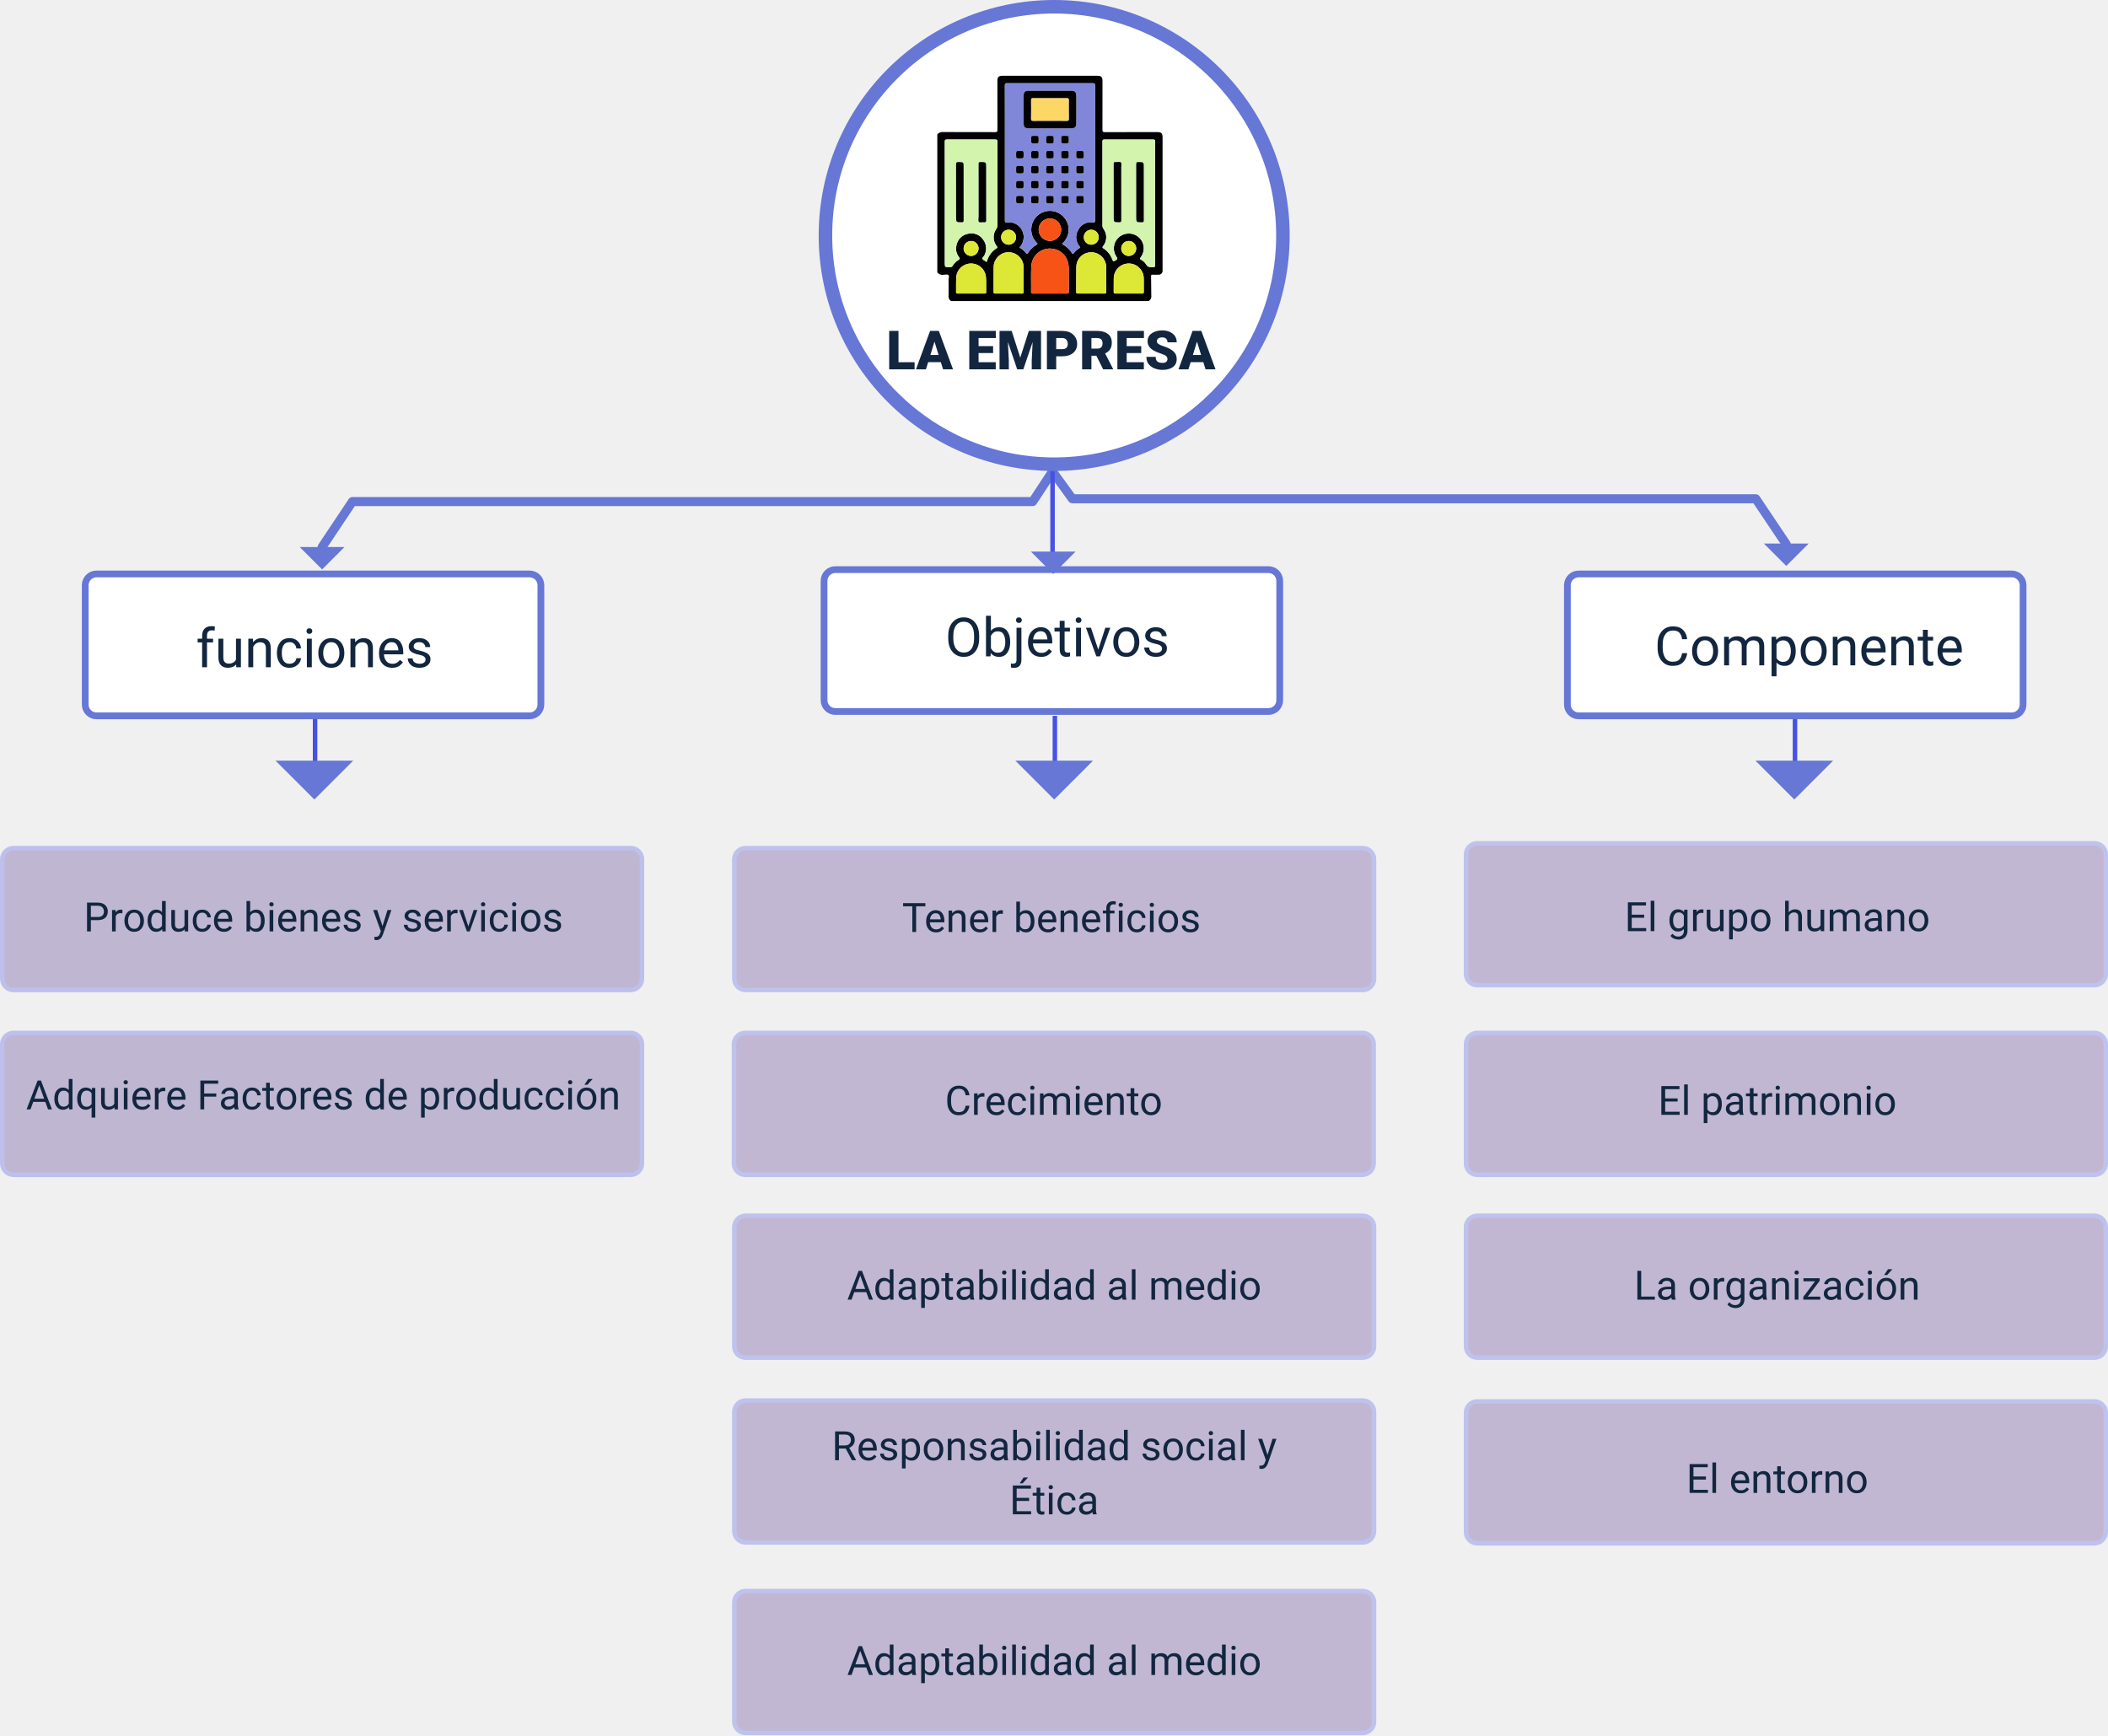
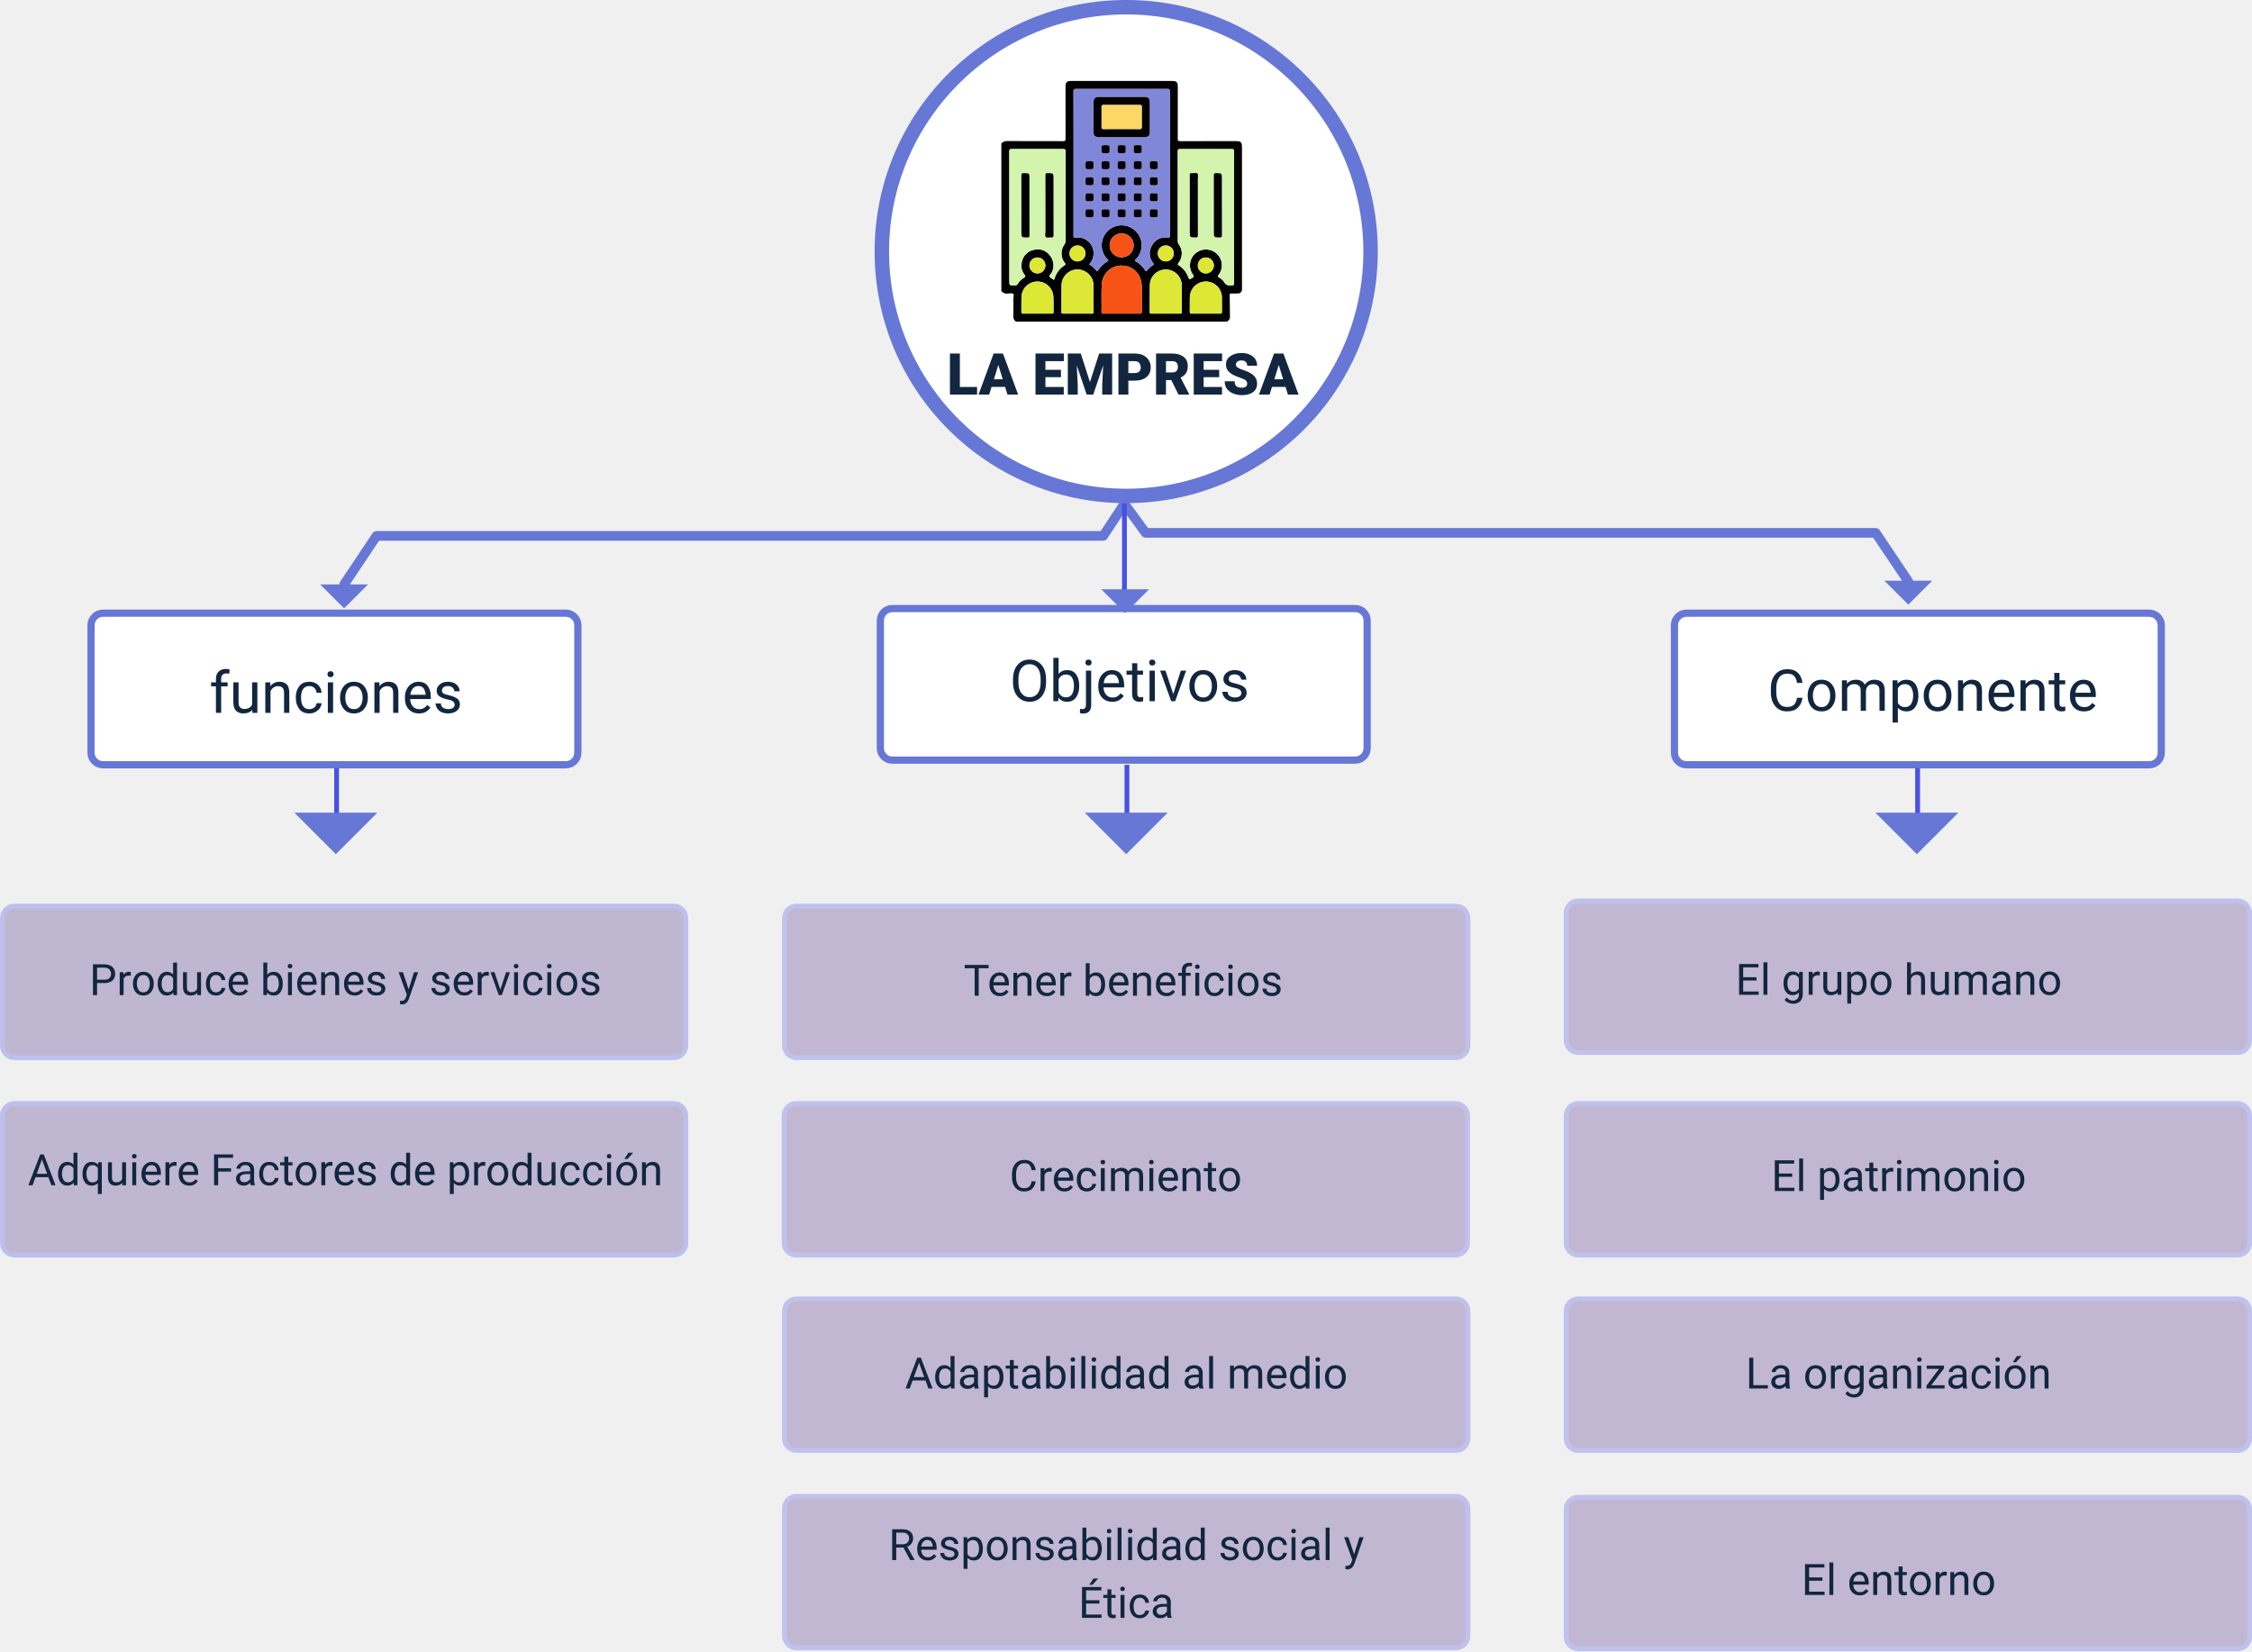
- <svg xmlns="http://www.w3.org/2000/svg" width="935.833" height="770.397" viewBox="0 0 935.833 770.397">
+ <svg xmlns="http://www.w3.org/2000/svg" width="935.833" height="686.206" viewBox="0 0 935.833 686.206">
  <g id="Grupo_116021" data-name="Grupo 116021" transform="translate(-332 -419.958)">
    <g id="Grupo_113896" data-name="Grupo 113896" transform="translate(454.333 737.793)">
      <line id="Línea_227" data-name="Línea 227" y2="28.511" transform="translate(17.541)" fill="#fff" stroke="#4752e3" stroke-miterlimit="10" stroke-width="2" />
      <path id="Trazado_162982" data-name="Trazado 162982" d="M34.47,17.235H0L17.235,0Z" transform="translate(34.47 37.13) rotate(180)" fill="#6677d6" />
    </g>
    <g id="Grupo_116018" data-name="Grupo 116018" transform="translate(782.765 737.793)">
      <line id="Línea_227-2" data-name="Línea 227" y2="28.511" transform="translate(17.541)" fill="#fff" stroke="#4752e3" stroke-miterlimit="10" stroke-width="2" />
      <path id="Trazado_162982-2" data-name="Trazado 162982" d="M34.47,17.235H0L17.235,0Z" transform="translate(34.47 37.13) rotate(180)" fill="#6677d6" />
    </g>
    <g id="Grupo_116019" data-name="Grupo 116019" transform="translate(1111.333 737.793)">
      <line id="Línea_227-3" data-name="Línea 227" y2="28.511" transform="translate(17.541)" fill="#fff" stroke="#4752e3" stroke-miterlimit="10" stroke-width="2" />
      <path id="Trazado_162982-3" data-name="Trazado 162982" d="M34.47,17.235H0L17.235,0Z" transform="translate(34.47 37.13) rotate(180)" fill="#6677d6" />
    </g>
    <g id="Grupo_116020" data-name="Grupo 116020" transform="translate(17.167)">
      <rect id="Rectángulo_40138" data-name="Rectángulo 40138" width="284" height="62.997" rx="5" transform="translate(315.833 796.502)" fill="#4e2e8e" stroke="#4752e3" stroke-miterlimit="10" stroke-width="2" opacity="0.3" />
      <rect id="Rectángulo_42351" data-name="Rectángulo 42351" width="284" height="62.997" rx="5" transform="translate(315.833 878.549)" fill="#4e2e8e" stroke="#4752e3" stroke-miterlimit="10" stroke-width="2" opacity="0.3" />
      <text id="Produce_bienes_y_servicios_" data-name="Produce bienes y servicios " transform="translate(343.333 814.5)" fill="#12263f" font-size="18" font-family="Roboto-Regular, Roboto">
        <tspan x="8.652" y="19">Produce bienes y servicios</tspan>
      </text>
      <text id="Adquiere_Factores_de_producción_" data-name="Adquiere Factores de producción " transform="translate(320.333 893.5)" fill="#12263f" font-size="18" font-family="Roboto-Regular, Roboto">
        <tspan x="6.056" y="19">Adquiere Factores de producción</tspan>
      </text>
    </g>
    <rect id="Rectángulo_40134" data-name="Rectángulo 40134" width="202.292" height="62.997" rx="5" transform="translate(369.833 674.785)" fill="#fff" stroke="#6677d6" stroke-miterlimit="10" stroke-width="3" />
    <rect id="Rectángulo_41661" data-name="Rectángulo 41661" width="202.292" height="62.997" rx="5" transform="translate(697.833 672.858)" fill="#fff" stroke="#6677d6" stroke-miterlimit="10" stroke-width="3" />
    <rect id="Rectángulo_41662" data-name="Rectángulo 41662" width="202.292" height="62.997" rx="5" transform="translate(1027.833 674.785)" fill="#fff" stroke="#6677d6" stroke-miterlimit="10" stroke-width="3" />
    <g id="Grupo_113893" data-name="Grupo 113893" transform="translate(1213.486 662.827) rotate(180)">
      <path id="Trazado_158067" data-name="Trazado 158067" d="M0,0,13.524,20.179H316.947l8.44,11.635" transform="translate(88.486 1.247)" fill="none" stroke="#6677d6" stroke-linecap="round" stroke-linejoin="round" stroke-width="4" />
      <path id="Trazado_158068" data-name="Trazado 158068" d="M323.938,0,310.477,20.179H8.467L0,33.061" transform="translate(414.548)" fill="none" stroke="#6677d6" stroke-linecap="round" stroke-linejoin="round" stroke-width="4" />
    </g>
    <path id="Trazado_161434" data-name="Trazado 161434" d="M19.876,9.938H0L9.938,0Z" transform="translate(484.938 672.765) rotate(180)" fill="#6677d6" />
    <g id="Grupo_113894" data-name="Grupo 113894" transform="translate(789.638 629)">
      <line id="Línea_227-4" data-name="Línea 227" y2="40.816" transform="translate(9.632)" fill="#fff" stroke="#4752e3" stroke-miterlimit="10" stroke-width="2" />
      <path id="Trazado_162982-4" data-name="Trazado 162982" d="M19.876,9.938H0L9.938,0Z" transform="translate(19.876 45.785) rotate(180)" fill="#6677d6" />
    </g>
    <path id="Trazado_162983" data-name="Trazado 162983" d="M19.876,9.938H0L9.938,0Z" transform="translate(1134.938 671.227) rotate(180)" fill="#6677d6" />
    <text id="funciones_" data-name="funciones " transform="translate(397.62 691.203)" fill="#12263f" font-size="24" font-family="Roboto-Regular, Roboto">
      <tspan x="21.395" y="25">funciones</tspan>
    </text>
    <rect id="Rectángulo_42352" data-name="Rectángulo 42352" width="284" height="62.997" rx="5" transform="translate(658 796.502)" fill="#4e2e8e" stroke="#4752e3" stroke-miterlimit="10" stroke-width="2" opacity="0.29" />
    <rect id="Rectángulo_42353" data-name="Rectángulo 42353" width="284" height="62.997" rx="5" transform="translate(657.833 878.549)" fill="#4e2e8e" stroke="#4752e3" stroke-miterlimit="10" stroke-width="2" opacity="0.29" />
    <rect id="Rectángulo_42354" data-name="Rectángulo 42354" width="284" height="62.997" rx="5" transform="translate(658 959.734)" fill="#4e2e8e" stroke="#4752e3" stroke-miterlimit="10" stroke-width="2" opacity="0.29" />
    <rect id="Rectángulo_42355" data-name="Rectángulo 42355" width="284" height="62.997" rx="5" transform="translate(658 1041.781)" fill="#4e2e8e" stroke="#4752e3" stroke-miterlimit="10" stroke-width="2" opacity="0.29" />
-     <rect id="Rectángulo_42356" data-name="Rectángulo 42356" width="284" height="62.997" rx="5" transform="translate(658 1126.357)" fill="#4e2e8e" stroke="#4752e3" stroke-miterlimit="10" stroke-width="2" opacity="0.29" />
    <text id="Objetivos_" data-name="Objetivos " transform="translate(727.365 686.357)" fill="#12263f" font-size="24" font-family="Roboto-Regular, Roboto">
      <tspan x="24.207" y="25">Objetivos</tspan>
    </text>
    <text id="Componentes" transform="translate(1061.11 690.357)" fill="#12263f" font-size="24" font-family="Roboto-Regular, Roboto">
      <tspan x="5.375" y="25">Componente</tspan>
    </text>
    <g id="Grupo_109449" data-name="Grupo 109449" transform="translate(-1.495 -2454)">
      <g id="Trazado_173344" data-name="Trazado 173344" transform="translate(696.947 2873.958)" fill="#fff">
        <path d="M 104.547 206.095 C 97.656 206.095 90.769 205.401 84.079 204.032 C 77.56 202.698 71.148 200.707 65.021 198.116 C 59.005 195.571 53.202 192.421 47.773 188.754 C 42.396 185.121 37.339 180.948 32.743 176.352 C 28.147 171.756 23.974 166.699 20.341 161.321 C 16.673 155.893 13.524 150.09 10.979 144.073 C 8.387 137.946 6.397 131.534 5.063 125.016 C 3.694 118.326 3 111.439 3 104.547 C 3 97.656 3.694 90.769 5.063 84.079 C 6.397 77.56 8.387 71.148 10.979 65.021 C 13.524 59.005 16.673 53.202 20.341 47.773 C 23.974 42.396 28.147 37.339 32.743 32.743 C 37.339 28.147 42.396 23.974 47.773 20.341 C 53.202 16.673 59.005 13.524 65.021 10.979 C 71.148 8.387 77.56 6.397 84.079 5.063 C 90.769 3.694 97.656 3 104.547 3 C 111.439 3 118.326 3.694 125.016 5.063 C 131.534 6.397 137.946 8.387 144.073 10.979 C 150.09 13.524 155.893 16.673 161.321 20.341 C 166.699 23.974 171.756 28.147 176.352 32.743 C 180.948 37.339 185.121 42.396 188.754 47.773 C 192.421 53.202 195.571 59.005 198.116 65.021 C 200.707 71.148 202.698 77.56 204.032 84.079 C 205.401 90.769 206.095 97.656 206.095 104.547 C 206.095 111.439 205.401 118.326 204.032 125.016 C 202.698 131.534 200.707 137.946 198.116 144.073 C 195.571 150.09 192.421 155.893 188.754 161.321 C 185.121 166.699 180.948 171.756 176.352 176.352 C 171.756 180.948 166.699 185.121 161.321 188.754 C 155.893 192.421 150.09 195.571 144.073 198.116 C 137.946 200.707 131.534 202.698 125.016 204.032 C 118.326 205.401 111.439 206.095 104.547 206.095 Z" stroke="none" />
        <path d="M 104.547 6 C 50.208 6 6 50.208 6 104.547 C 6 158.887 50.208 203.095 104.547 203.095 C 158.887 203.095 203.095 158.887 203.095 104.547 C 203.095 50.208 158.887 6 104.547 6 M 104.547 0 C 162.287 0 209.095 46.807 209.095 104.547 C 209.095 162.287 162.287 209.095 104.547 209.095 C 46.807 209.095 0 162.287 0 104.547 C 0 46.807 46.807 0 104.547 0 Z" stroke="none" fill="#6677d6" />
      </g>
      <text id="LA_EMPRESA" data-name="LA EMPRESA" transform="translate(800 3037.941)" fill="#12263f" font-size="24" font-family="Roboto-Black, Roboto" font-weight="800">
        <tspan x="-73.049" y="0">LA EMPRESA</tspan>
      </text>
      <g id="Grupo_109499" data-name="Grupo 109499" transform="translate(-133.493 2672.186)">
        <path id="Trazado_159458" data-name="Trazado 159458" d="M883.1,322.72V261.392a3.123,3.123,0,0,1,2.681-.995c7.681.033,15.362.007,23.043.036.754,0,.969-.173.966-.95-.032-7.193-.02-14.386-.019-21.578,0-2.011.472-2.488,2.453-2.488h41.693c2.056,0,2.512.458,2.512,2.528,0,7.16.015,14.321-.02,21.481,0,.81.187,1.015,1.006,1.012,7.713-.034,15.427-.021,23.141-.02,2.078,0,2.544.458,2.545,2.5v58.292c0,.228.008.456,0,.683a1.687,1.687,0,0,1-1.815,1.837c-.845.028-1.694.043-2.538,0-.592-.033-.761.12-.747.749.066,2.895.042,5.792.1,8.687a2.154,2.154,0,0,1-1.253,2.256h-87.7a2.564,2.564,0,0,1-1.058-2.429c.044-2.37.029-4.742,0-7.113-.007-.7.434-1.631-.085-2.018-.463-.347-1.371-.147-2.079-.108A2.9,2.9,0,0,1,883.1,322.72Zm63.465-11.047c-.121-.18-.223-.344-.337-.5a6.351,6.351,0,0,1-.544-7.393,6.223,6.223,0,0,1,6.462-3.278c.94.1.954-.183.953-.92q-.025-29.923.006-59.846c0-.808-.187-1.018-1.008-1.016q-18.989.043-37.978,0c-.793,0-1.032.164-1.027,1,.039,5.923.021,11.845.021,17.768q0,20.99-.01,41.98c0,.757-.08,1.167,1.03,1.036a6.49,6.49,0,0,1,7.309,6.345,6.711,6.711,0,0,1-1.843,4.8,10.179,10.179,0,0,1,2.985,2.586c.367.509.538.2.751-.13a10.82,10.82,0,0,1,3.829-3.679c.6-.337.4-.546.044-.9a8.172,8.172,0,0,1-2.406-6.074,8.287,8.287,0,0,1,14.958-4.7,8.208,8.208,0,0,1-.772,10.777c-.253.272-.665.494-.032.849a10.81,10.81,0,0,1,3.958,3.817c.235.382.428.421.7.039A10.169,10.169,0,0,1,946.565,311.674Zm33.208-19.514c0-9.178-.01-18.355.019-27.533,0-.738-.186-.9-.91-.9q-10.789.044-21.577,0c-.77,0-.892.24-.891.934q.03,18.648.007,37.3a2.177,2.177,0,0,0,.427,1.347,6.361,6.361,0,0,1-.157,7.788c-.417.537-.261.681.21.988a9.668,9.668,0,0,1,3.814,4.685c.5,1.281.465,1.215,1.676.5.814-.479.712-.784.235-1.491a6.6,6.6,0,0,1,6.069-10.3,6.579,6.579,0,0,1,4.636,10.645c-.349.474-.29.667.177.937a5.666,5.666,0,0,1,2.229,2.005c.724,1.314,1.775,1.415,3.07,1.379.833-.023.99-.249.987-1.035C979.763,310.319,979.773,301.239,979.773,292.159Zm-93.346-.119V318.3c0,2.1,0,2.075,2.12,2.109a1.4,1.4,0,0,0,1.421-.727,7.3,7.3,0,0,1,2.469-2.457c.65-.395.829-.636.275-1.338a6,6,0,0,1-1.118-5.168,6.344,6.344,0,0,1,5.023-5.132,6.267,6.267,0,0,1,6.807,2.519,6.456,6.456,0,0,1,.507,7.169c-.252.507-1.012.9-.788,1.429.2.462.909.686,1.346,1.069.457.4.571.271.735-.261a9.635,9.635,0,0,1,4.062-5.425c.55-.355.579-.546.178-1.061a6.368,6.368,0,0,1-.176-7.632,2.474,2.474,0,0,0,.5-1.521q-.021-18.6.008-37.2c0-.78-.218-.956-.971-.953q-10.74.043-21.48,0c-.814,0-.929.265-.927.981Q886.445,278.371,886.427,292.04Zm46.592,40.049c2.538,0,5.077-.02,7.615.014.634.009.837-.159.832-.81-.03-3.514.036-7.03-.026-10.543-.088-4.941-3.414-8.432-8.113-8.622a8.2,8.2,0,0,0-8.447,7.4c-.308,3.962-.05,7.935-.142,11.9-.014.614.268.676.764.672C928.008,332.08,930.514,332.089,933.019,332.089Zm18.34,0c1.983,0,3.966-.026,5.948.015.635.013.813-.16.807-.8-.032-3.542-.014-7.086-.016-10.629a6.869,6.869,0,0,0-.669-3.114,6.633,6.633,0,0,0-7.46-3.63,6.529,6.529,0,0,0-5.151,6.283c-.084,3.736-.017,7.475-.049,11.213-.005.595.232.679.74.673C947.459,332.074,949.409,332.088,951.359,332.088Zm-36.622,0c1.95,0,3.9-.033,5.85.017.7.018.852-.206.845-.871-.033-3.478-.008-6.956-.023-10.434a8.123,8.123,0,0,0-.173-1.836,6.637,6.637,0,0,0-13.118,1.41c-.07,3.672-.007,7.346-.031,11.018,0,.547.145.716.7.707C910.772,332.069,912.755,332.088,914.738,332.088Zm53.3,0c1.985,0,3.97-.023,5.954.014.592.011.782-.138.769-.751-.04-1.919-.014-3.839-.016-5.758a6.658,6.658,0,1,0-13.313-.089c-.042,1.951.019,3.9-.026,5.856-.015.631.2.751.775.741C964.138,332.068,966.09,332.088,968.042,332.088Zm-69.987,0c2.017,0,4.034,0,6.052,0,.381,0,.685.027.676-.532-.036-2.179.086-4.367-.066-6.537a6.626,6.626,0,0,0-13.241.274c-.08,2.047-.007,4.1-.037,6.148-.008.516.155.661.663.654C894.086,332.073,896.071,332.088,898.056,332.088Zm35.081-23.373a4.981,4.981,0,0,0,4.956-4.955,4.993,4.993,0,1,0-9.986-.026A4.982,4.982,0,0,0,933.137,308.715Zm-18.37-4.946a3.32,3.32,0,1,0,3.308,3.339A3.29,3.29,0,0,0,914.767,303.769Zm33.359,3.3a3.314,3.314,0,0,0,3.317,3.342,3.32,3.32,0,0,0,.032-6.64A3.289,3.289,0,0,0,948.125,307.068Zm-49.912,1.7a3.319,3.319,0,0,0-.223,6.635,3.319,3.319,0,1,0,.223-6.635Zm73.2,3.325a3.3,3.3,0,0,0-3.348-3.328,3.323,3.323,0,1,0,3.348,3.328Z" transform="translate(0)" fill="#020202" />
        <path id="Trazado_159459" data-name="Trazado 159459" d="M1031.482,321.038a10.165,10.165,0,0,0-2.948,2.563c-.276.382-.469.342-.7-.039a10.811,10.811,0,0,0-3.959-3.817c-.633-.356-.221-.577.032-.849a8.208,8.208,0,0,0,.772-10.777,8.287,8.287,0,0,0-14.958,4.7,8.172,8.172,0,0,0,2.406,6.074c.352.357.552.566-.044.9a10.822,10.822,0,0,0-3.829,3.679c-.212.334-.384.639-.751.13a10.176,10.176,0,0,0-2.985-2.586,6.711,6.711,0,0,0,1.843-4.8,6.49,6.49,0,0,0-7.309-6.345c-1.11.131-1.031-.279-1.03-1.036q.021-20.99.01-41.98c0-5.923.018-11.845-.021-17.768-.005-.833.234-1,1.027-1q18.989.04,37.977,0c.82,0,1.009.208,1.008,1.016q-.036,29.923-.006,59.846c0,.737-.012,1.019-.953.92a6.223,6.223,0,0,0-6.462,3.278,6.351,6.351,0,0,0,.544,7.393C1031.26,320.694,1031.361,320.858,1031.482,321.038Zm-13.505-52.923q4.636,0,9.272,0c1.919,0,2.448-.524,2.449-2.413q0-5.905,0-11.81c0-1.916-.531-2.455-2.417-2.456q-9.272,0-18.545,0c-1.837,0-2.4.555-2.4,2.375q-.005,5.954,0,11.908c0,1.846.536,2.391,2.368,2.4C1011.795,268.12,1014.886,268.115,1017.977,268.115Zm-1.635,11.714c0,1.633,0,1.633,1.62,1.633,1.731,0,1.731,0,1.731-1.716,0-1.622,0-1.622-1.62-1.622C1016.341,278.124,1016.341,278.124,1016.341,279.829Zm0-6.729c0,1.694,0,1.694,1.681,1.694h.1c1.573,0,1.573,0,1.573-1.607,0-1.741,0-1.741-1.73-1.741C1016.341,271.446,1016.341,271.446,1016.341,273.1Zm8.338-1.654c-1.656,0-1.656,0-1.656,1.609v.1c0,1.642,0,1.642,1.63,1.642,1.714,0,1.714,0,1.714-1.662C1026.366,271.446,1026.366,271.446,1024.679,271.446Zm-13.34,3.348c1.672,0,1.672,0,1.672-1.6,0-1.749,0-1.749-1.711-1.749-1.633,0-1.633,0-1.633,1.643C1009.668,274.794,1009.668,274.794,1011.339,274.794Zm5,11.674c0,1.658,0,1.658,1.683,1.658s1.669,0,1.669-1.672,0-1.657-1.683-1.657S1016.341,284.8,1016.341,286.468Zm1.744,4.985c-1.744,0-1.744,0-1.744,1.6,0,1.73,0,1.73,1.705,1.73,1.647,0,1.647,0,1.647-1.691C1019.693,291.454,1019.693,291.454,1018.085,291.454Zm-1.744,8.23c0,1.751,0,1.751,1.783,1.751,1.569,0,1.569,0,1.569-1.577,0-1.751,0-1.751-1.783-1.751C1016.341,298.107,1016.341,298.107,1016.341,299.684Zm-5.018-11.557c1.688,0,1.688,0,1.688-1.548,0-1.782,0-1.782-1.743-1.782-1.6,0-1.6,0-1.6,1.643C1009.668,288.127,1009.668,288.127,1011.323,288.127Zm15.043-1.667c0-1.663,0-1.663-1.678-1.663s-1.666,0-1.666,1.665,0,1.665,1.668,1.665S1026.366,288.127,1026.366,286.46Zm0-6.648c0-1.683,0-1.683-1.684-1.683h-.1c-1.562,0-1.562,0-1.562,1.6,0,1.734,0,1.734,1.723,1.734C1026.366,281.462,1026.366,281.462,1026.366,279.812Zm-15,1.651c1.643,0,1.643,0,1.643-1.618v-.1c0-1.619,0-1.619-1.641-1.619-1.7,0-1.7,0-1.7,1.665S1009.668,281.462,1011.368,281.462Zm-5.031,5.018c0-1.683,0-1.683-1.644-1.683h-.1c-1.6,0-1.6,0-1.6,1.642,0,1.688,0,1.688,1.65,1.688C1006.336,288.127,1006.336,288.127,1006.336,286.48Zm26.7-6.575c0-1.777,0-1.777-1.779-1.776h-.1c-1.46,0-1.46,0-1.46,1.5,0,1.834,0,1.834,1.822,1.834C1033.034,281.462,1033.034,281.462,1033.034,279.9Zm-28.3,11.549c-1.735,0-1.735,0-1.735,1.7,0,1.629,0,1.629,1.608,1.629,1.729,0,1.729,0,1.729-1.7C1006.336,291.454,1006.336,291.454,1004.735,291.454Zm8.27,1.717c0-1.717,0-1.717-1.708-1.717-1.629,0-1.629,0-1.629,1.612,0,1.715,0,1.715,1.718,1.715C1013,294.781,1013,294.781,1013,293.17Zm13.361-.053c0-1.664,0-1.664-1.674-1.664s-1.663,0-1.663,1.665,0,1.662,1.664,1.662S1026.366,294.781,1026.366,293.117Zm6.668.03c0-1.694,0-1.694-1.74-1.694-1.6,0-1.6,0-1.6,1.635,0,1.692,0,1.692,1.733,1.692C1033.034,294.781,1033.034,294.781,1033.034,293.147Zm-26.7,6.618c0-1.659,0-1.659-1.672-1.659s-1.665,0-1.665,1.671,0,1.657,1.678,1.657C1006.336,301.435,1006.336,301.435,1006.336,299.766Zm4.968,1.669c1.7,0,1.7,0,1.7-1.722,0-1.606,0-1.606-1.627-1.606-1.71,0-1.71,0-1.71,1.725C1009.668,301.435,1009.668,301.435,1011.3,301.435Zm13.342,0c1.72,0,1.72,0,1.72-1.714,0-1.614,0-1.614-1.626-1.614-1.711,0-1.711,0-1.711,1.716C1023.029,301.435,1023.029,301.435,1024.646,301.435Zm8.388-1.606c0-1.722,0-1.722-1.711-1.722-1.626,0-1.626,0-1.626,1.608,0,1.721,0,1.721,1.705,1.721C1033.034,301.435,1033.034,301.435,1033.034,299.829Zm-28.331-21.7c-1.7,0-1.7,0-1.7,1.656v.1c0,1.58,0,1.58,1.589,1.58,1.747,0,1.747,0,1.747-1.714C1006.336,278.128,1006.336,278.128,1004.7,278.128Zm28.331,8.408c0-1.739,0-1.739-1.693-1.739h-.1c-1.547,0-1.547,0-1.547,1.586,0,1.744,0,1.744,1.784,1.744C1033.034,288.127,1033.034,288.127,1033.034,286.536Z" transform="translate(-84.917 -9.365)" fill="#8187d8" />
        <path id="Trazado_159460" data-name="Trazado 159460" d="M1187.341,372.3c0,9.08-.01,18.16.019,27.24,0,.786-.155,1.012-.987,1.035-1.3.036-2.347-.065-3.07-1.379a5.666,5.666,0,0,0-2.228-2.005c-.467-.27-.526-.463-.177-.936a6.579,6.579,0,0,0-4.636-10.645,6.6,6.6,0,0,0-6.069,10.3c.476.707.578,1.012-.235,1.491-1.21.712-1.176.779-1.676-.5a9.668,9.668,0,0,0-3.814-4.685c-.471-.307-.627-.451-.21-.988a6.361,6.361,0,0,0,.157-7.788,2.177,2.177,0,0,1-.427-1.347q.015-18.648-.007-37.3c0-.694.122-.938.891-.934q10.788.051,21.577,0c.724,0,.912.163.91.9C1187.331,353.947,1187.341,363.125,1187.341,372.3Zm-5.021-5.083V356.293c0-2.43,0-2.389-2.407-2.437-.821-.016-.943.272-.941,1,.023,7.739.015,15.479.015,23.218,0,2.539,0,2.509,2.51,2.525.719,0,.841-.243.837-.889C1182.307,375.544,1182.32,371.382,1182.32,367.219Zm-13.326-.1v11.129c0,2.337,0,2.3,2.382,2.348.757.014.968-.176.965-.953-.031-7.777-.017-15.554-.022-23.331,0-.775.25-1.81-.145-2.257-.468-.531-1.532-.085-2.33-.183-.684-.084-.872.161-.866.85C1169.011,358.853,1168.994,362.986,1168.994,367.118Z" transform="translate(-207.568 -80.143)" fill="#d2f4ad" />
        <path id="Trazado_159461" data-name="Trazado 159461" d="M895.8,372.18q0-13.669-.015-27.338c0-.716.114-.986.927-.981q10.74.056,21.48,0c.753,0,.973.173.971.953q-.039,18.6-.008,37.2a2.473,2.473,0,0,1-.5,1.521,6.368,6.368,0,0,0,.176,7.632c.4.515.372.706-.178,1.061a9.635,9.635,0,0,0-4.062,5.425c-.163.532-.277.661-.735.261-.438-.383-1.15-.607-1.347-1.069-.224-.526.536-.922.788-1.429a6.456,6.456,0,0,0-.507-7.169,6.267,6.267,0,0,0-6.807-2.519,6.344,6.344,0,0,0-5.023,5.132,6,6,0,0,0,1.118,5.168c.555.7.375.943-.275,1.338a7.3,7.3,0,0,0-2.469,2.457,1.4,1.4,0,0,1-1.421.727c-2.12-.034-2.12-.01-2.12-2.109Zm8.354-4.94V356.119c0-2.248,0-2.2-2.288-2.267-.867-.024-1.071.21-1.067,1.069.037,7.739.021,15.479.021,23.218,0,2.462,0,2.437,2.479,2.45.676,0,.876-.169.871-.861C904.142,375.565,904.159,371.4,904.159,367.24Zm6.664-.023c0,3.644-.008,7.289.006,10.933,0,.773-.328,1.77.134,2.26s1.481.071,2.245.169.964-.179.961-.948c-.03-7.777-.018-15.554-.018-23.331,0-2.454,0-2.426-2.485-2.445-.688-.005-.864.187-.858.866C910.839,358.887,910.823,363.053,910.823,367.218Z" transform="translate(-9.378 -80.14)" fill="#d2f4ad" />
        <path id="Trazado_159462" data-name="Trazado 159462" d="M1050.865,549.261c-2.506,0-5.011-.009-7.517.008-.5,0-.779-.058-.764-.672.092-3.967-.166-7.939.142-11.9a8.2,8.2,0,0,1,8.447-7.4c4.7.19,8.025,3.681,8.113,8.622.062,3.513,0,7.029.026,10.543.005.651-.2.819-.832.81C1055.942,549.241,1053.4,549.261,1050.865,549.261Z" transform="translate(-117.845 -217.172)" fill="#f85316" />
        <path id="Trazado_159463" data-name="Trazado 159463" d="M1125.959,553.915c-1.95,0-3.9-.014-5.85.01-.508.006-.745-.078-.74-.673.031-3.738-.035-7.477.049-11.213a6.529,6.529,0,0,1,5.151-6.283,6.633,6.633,0,0,1,7.46,3.63,6.869,6.869,0,0,1,.67,3.114c0,3.543-.016,7.086.016,10.629.006.642-.173.815-.807.8C1129.925,553.889,1127.942,553.915,1125.959,553.915Z" transform="translate(-174.6 -221.827)" fill="#dce736" />
        <path id="Trazado_159464" data-name="Trazado 159464" d="M985.478,553.871c-1.983,0-3.966-.02-5.948.013-.556.009-.7-.16-.7-.707.024-3.673-.039-7.347.031-11.018a6.637,6.637,0,0,1,13.118-1.41,8.127,8.127,0,0,1,.173,1.836c.015,3.478-.01,6.956.023,10.434.006.665-.143.889-.845.871C989.38,553.839,987.428,553.871,985.478,553.871Z" transform="translate(-70.74 -221.783)" fill="#dce736" />
        <path id="Trazado_159465" data-name="Trazado 159465" d="M1189.758,568.012c-1.952,0-3.9-.021-5.856.013-.577.01-.79-.11-.775-.741.045-1.951-.017-3.9.026-5.856a6.658,6.658,0,1,1,13.313.089c0,1.919-.024,3.84.016,5.758.013.614-.177.762-.769.751C1193.728,567.989,1191.743,568.012,1189.758,568.012Z" transform="translate(-221.716 -235.924)" fill="#dce736" />
        <path id="Trazado_159466" data-name="Trazado 159466" d="M921.66,568.1c-1.985,0-3.97-.016-5.954.011-.508.007-.671-.139-.663-.654.03-2.049-.043-4.1.037-6.148a6.626,6.626,0,0,1,13.241-.274c.152,2.17.03,4.358.066,6.537.009.558-.3.533-.676.532C925.694,568.1,923.677,568.1,921.66,568.1Z" transform="translate(-23.604 -236.016)" fill="#dce736" />
        <path id="Trazado_159467" data-name="Trazado 159467" d="M1060.563,488.017a4.982,4.982,0,0,1-5.03-4.98,4.993,4.993,0,1,1,9.986.026A4.98,4.98,0,0,1,1060.563,488.017Z" transform="translate(-127.426 -179.302)" fill="#f85316" />
        <path id="Trazado_159468" data-name="Trazado 159468" d="M994.988,497.294a3.32,3.32,0,1,1-.05,6.64,3.32,3.32,0,0,1,.05-6.64Z" transform="translate(-80.221 -193.525)" fill="#dce736" />
        <path id="Trazado_159469" data-name="Trazado 159469" d="M1132.228,500.593a3.289,3.289,0,0,1,3.349-3.3,3.32,3.32,0,1,1-3.349,3.3Z" transform="translate(-184.102 -193.525)" fill="#dce736" />
        <path id="Trazado_159470" data-name="Trazado 159470" d="M931.325,516.444a3.319,3.319,0,1,1-.223,6.635,3.319,3.319,0,0,1,.223-6.635Z" transform="translate(-33.112 -207.675)" fill="#dce736" />
        <path id="Trazado_159471" data-name="Trazado 159471" d="M1202.611,519.765a3.324,3.324,0,0,1-3.273,3.317,3.323,3.323,0,1,1-.074-6.645A3.3,3.3,0,0,1,1202.611,519.765Z" transform="translate(-231.201 -207.671)" fill="#dce736" />
        <path id="Trazado_159472" data-name="Trazado 159472" d="M1041.544,277.588c-3.091,0-6.182,0-9.272,0-1.832,0-2.367-.549-2.368-2.4q0-5.954,0-11.908c0-1.82.564-2.374,2.4-2.375q9.273,0,18.545,0c1.886,0,2.416.539,2.417,2.456q0,5.9,0,11.81c0,1.889-.53,2.41-2.449,2.413Q1046.18,277.593,1041.544,277.588Zm-.06-3.348c2.505,0,5.01-.022,7.515.015.689.01.967-.117.952-.894-.05-2.764-.035-5.53-.008-8.295.006-.6-.111-.848-.792-.844q-7.563.044-15.127,0c-.673,0-.8.227-.8.838.028,2.765.042,5.531-.007,8.295-.014.768.248.912.946.9C1036.6,274.216,1039.044,274.241,1041.484,274.241Z" transform="translate(-108.484 -18.838)" fill="#020202" />
        <path id="Trazado_159473" data-name="Trazado 159473" d="M1068.242,364.868c0-1.706,0-1.706,1.731-1.706,1.62,0,1.62,0,1.62,1.622,0,1.716,0,1.716-1.731,1.716C1068.242,366.5,1068.242,366.5,1068.242,364.868Z" transform="translate(-136.818 -94.404)" fill="#020202" />
        <path id="Trazado_159474" data-name="Trazado 159474" d="M1068.242,339.234c0-1.654,0-1.654,1.622-1.654,1.73,0,1.73,0,1.73,1.741,0,1.607,0,1.607-1.573,1.607h-.1C1068.242,340.928,1068.242,340.928,1068.242,339.234Z" transform="translate(-136.818 -75.498)" fill="#020202" />
        <path id="Trazado_159475" data-name="Trazado 159475" d="M1095.5,337.58c1.687,0,1.687,0,1.687,1.686,0,1.662,0,1.662-1.714,1.662-1.63,0-1.63,0-1.63-1.642v-.1C1093.84,337.58,1093.84,337.58,1095.5,337.58Z" transform="translate(-155.734 -75.498)" fill="#020202" />
        <path id="Trazado_159476" data-name="Trazado 159476" d="M1044.346,340.928c-1.671,0-1.671,0-1.671-1.7,0-1.643,0-1.643,1.633-1.643,1.711,0,1.711,0,1.711,1.749C1046.018,340.928,1046.018,340.928,1044.346,340.928Z" transform="translate(-117.924 -75.498)" fill="#020202" />
        <path id="Trazado_159477" data-name="Trazado 159477" d="M1068.242,390.4c0-1.672,0-1.672,1.669-1.672s1.683,0,1.683,1.657,0,1.672-1.669,1.672S1068.242,392.059,1068.242,390.4Z" transform="translate(-136.818 -113.297)" fill="#020202" />
        <path id="Trazado_159478" data-name="Trazado 159478" d="M1069.985,414.232c1.608,0,1.608,0,1.608,1.636,0,1.691,0,1.691-1.647,1.691-1.705,0-1.705,0-1.705-1.73C1068.241,414.232,1068.241,414.232,1069.985,414.232Z" transform="translate(-136.817 -132.143)" fill="#020202" />
        <path id="Trazado_159479" data-name="Trazado 159479" d="M1068.241,441.3c0-1.577,0-1.577,1.569-1.577,1.783,0,1.783,0,1.783,1.751,0,1.577,0,1.577-1.569,1.577C1068.241,443.05,1068.241,443.05,1068.241,441.3Z" transform="translate(-136.817 -150.98)" fill="#020202" />
        <path id="Trazado_159480" data-name="Trazado 159480" d="M1044.33,392.059c-1.655,0-1.655,0-1.655-1.687,0-1.643,0-1.643,1.6-1.643,1.743,0,1.743,0,1.743,1.782C1046.018,392.059,1046.018,392.059,1044.33,392.059Z" transform="translate(-117.924 -113.297)" fill="#020202" />
        <path id="Trazado_159481" data-name="Trazado 159481" d="M1097.183,390.392c0,1.667,0,1.667-1.675,1.667s-1.668,0-1.668-1.665,0-1.665,1.666-1.665S1097.183,388.729,1097.183,390.392Z" transform="translate(-155.734 -113.297)" fill="#020202" />
        <path id="Trazado_159482" data-name="Trazado 159482" d="M1097.183,364.863c0,1.651,0,1.651-1.62,1.651-1.723,0-1.723,0-1.723-1.734,0-1.6,0-1.6,1.562-1.6h.1C1097.183,363.18,1097.183,363.18,1097.183,364.863Z" transform="translate(-155.734 -94.416)" fill="#020202" />
        <path id="Trazado_159483" data-name="Trazado 159483" d="M1044.375,366.514c-1.7,0-1.7,0-1.7-1.669s0-1.665,1.7-1.665c1.641,0,1.641,0,1.641,1.619v.1C1046.018,366.514,1046.018,366.514,1044.375,366.514Z" transform="translate(-117.924 -94.416)" fill="#020202" />
        <path id="Trazado_159484" data-name="Trazado 159484" d="M1020.464,390.412c0,1.646,0,1.646-1.687,1.646-1.65,0-1.65,0-1.65-1.688,0-1.642,0-1.642,1.6-1.642h.1C1020.464,388.729,1020.464,388.729,1020.464,390.412Z" transform="translate(-99.045 -113.297)" fill="#020202" />
        <path id="Trazado_159485" data-name="Trazado 159485" d="M1122.75,364.956c0,1.558,0,1.558-1.515,1.558-1.822,0-1.822,0-1.822-1.834,0-1.5,0-1.5,1.46-1.5h.1C1122.75,363.18,1122.75,363.18,1122.75,364.956Z" transform="translate(-174.632 -94.416)" fill="#020202" />
        <path id="Trazado_159486" data-name="Trazado 159486" d="M1018.863,414.232c1.6,0,1.6,0,1.6,1.631,0,1.7,0,1.7-1.729,1.7-1.608,0-1.608,0-1.608-1.629C1017.128,414.232,1017.128,414.232,1018.863,414.232Z" transform="translate(-99.045 -132.143)" fill="#020202" />
        <path id="Trazado_159487" data-name="Trazado 159487" d="M1046.012,415.949c0,1.61,0,1.61-1.619,1.61-1.718,0-1.718,0-1.718-1.715,0-1.612,0-1.612,1.629-1.612C1046.012,414.232,1046.012,414.232,1046.012,415.949Z" transform="translate(-117.924 -132.143)" fill="#020202" />
        <path id="Trazado_159488" data-name="Trazado 159488" d="M1097.2,415.9c0,1.663,0,1.663-1.673,1.663s-1.664,0-1.664-1.662,0-1.665,1.663-1.665S1097.2,414.232,1097.2,415.9Z" transform="translate(-155.752 -132.143)" fill="#020202" />
        <path id="Trazado_159489" data-name="Trazado 159489" d="M1122.75,415.926c0,1.633,0,1.633-1.6,1.633-1.733,0-1.733,0-1.733-1.692,0-1.635,0-1.635,1.6-1.635C1122.75,414.232,1122.75,414.232,1122.75,415.926Z" transform="translate(-174.632 -132.143)" fill="#020202" />
        <path id="Trazado_159490" data-name="Trazado 159490" d="M1020.464,441.381c0,1.669,0,1.669-1.659,1.669-1.678,0-1.678,0-1.678-1.657s0-1.671,1.665-1.671S1020.464,439.722,1020.464,441.381Z" transform="translate(-99.045 -150.98)" fill="#020202" />
        <path id="Trazado_159491" data-name="Trazado 159491" d="M1044.311,443.05c-1.636,0-1.636,0-1.636-1.6,0-1.725,0-1.725,1.71-1.725,1.627,0,1.627,0,1.627,1.606C1046.012,443.05,1046.012,443.05,1044.311,443.05Z" transform="translate(-117.924 -150.98)" fill="#020202" />
        <path id="Trazado_159492" data-name="Trazado 159492" d="M1095.481,443.05c-1.617,0-1.617,0-1.617-1.612,0-1.716,0-1.716,1.711-1.716,1.626,0,1.626,0,1.626,1.614C1097.2,443.05,1097.2,443.05,1095.481,443.05Z" transform="translate(-155.752 -150.98)" fill="#020202" />
        <path id="Trazado_159493" data-name="Trazado 159493" d="M1122.75,441.444c0,1.606,0,1.606-1.632,1.606-1.705,0-1.705,0-1.705-1.721,0-1.608,0-1.608,1.626-1.608C1122.75,439.722,1122.75,439.722,1122.75,441.444Z" transform="translate(-174.632 -150.98)" fill="#020202" />
        <path id="Trazado_159494" data-name="Trazado 159494" d="M1018.832,363.18c1.633,0,1.633,0,1.633,1.62,0,1.714,0,1.714-1.747,1.714-1.589,0-1.589,0-1.589-1.58v-.1C1017.128,363.18,1017.128,363.18,1018.832,363.18Z" transform="translate(-99.045 -94.416)" fill="#020202" />
        <path id="Trazado_159495" data-name="Trazado 159495" d="M1122.75,390.468c0,1.59,0,1.59-1.553,1.59-1.784,0-1.784,0-1.784-1.744,0-1.586,0-1.586,1.547-1.586h.1C1122.75,388.729,1122.75,388.729,1122.75,390.468Z" transform="translate(-174.632 -113.297)" fill="#020202" />
        <path id="Trazado_159496" data-name="Trazado 159496" d="M1224.764,395.5c0,4.162-.013,8.325.014,12.487,0,.646-.118.894-.837.889-2.51-.016-2.51.014-2.51-2.525,0-7.74.009-15.479-.014-23.218,0-.724.121-1.013.941-1,2.406.048,2.407.007,2.407,2.437Z" transform="translate(-250.011 -108.425)" fill="#020202" />
        <path id="Trazado_159497" data-name="Trazado 159497" d="M1183.141,395.211c0-4.133.017-8.265-.016-12.4-.005-.689.182-.934.866-.85.8.1,1.862-.348,2.33.183.395.448.145,1.482.145,2.257.005,7.777-.009,15.554.022,23.331,0,.777-.207.967-.965.953-2.382-.044-2.382-.011-2.382-2.348Z" transform="translate(-221.715 -108.235)" fill="#020202" />
        <path id="Trazado_159498" data-name="Trazado 159498" d="M918.353,395.522c0,4.163-.016,8.325.016,12.487.005.692-.2.865-.871.861-2.479-.014-2.479.012-2.479-2.45,0-7.74.015-15.479-.021-23.218,0-.859.2-1.093,1.067-1.069,2.287.064,2.288.019,2.288,2.267Z" transform="translate(-23.572 -108.421)" fill="#020202" />
        <path id="Trazado_159499" data-name="Trazado 159499" d="M953.085,395.519c0-4.165.016-8.33-.016-12.5-.005-.679.17-.871.858-.866,2.485.019,2.485-.008,2.485,2.445,0,7.777-.012,15.554.018,23.331,0,.769-.192,1.048-.961.948s-1.775.328-2.245-.169-.132-1.487-.134-2.26C953.078,402.807,953.085,399.163,953.085,395.519Z" transform="translate(-51.64 -108.44)" fill="#020202" />
        <path id="Trazado_159500" data-name="Trazado 159500" d="M1050.873,283.625c-2.44,0-4.88-.024-7.319.015-.7.011-.96-.133-.946-.9.049-2.764.035-5.53.007-8.295-.006-.611.125-.842.8-.838q7.563.043,15.127,0c.681,0,.8.242.792.844-.027,2.765-.042,5.531.008,8.295.014.777-.263.9-.952.894C1055.883,283.6,1053.378,283.625,1050.873,283.625Z" transform="translate(-117.874 -28.223)" fill="#fcd765" />
      </g>
    </g>
    <text id="Tener_beneficios_" data-name="Tener beneficios " transform="translate(728.333 814.75)" fill="#12263f" font-size="18" font-family="Roboto-Regular, Roboto">
      <tspan x="4.151" y="19">Tener beneficios</tspan>
    </text>
    <text id="Crecimiento_" data-name="Crecimiento " transform="translate(737.333 895.936)" fill="#12263f" font-size="18" font-family="Roboto-Regular, Roboto">
      <tspan x="14.143" y="19">Crecimiento</tspan>
    </text>
    <text id="Adaptabilidad_al_medio_" data-name="Adaptabilidad al medio " transform="translate(699 977.982)" fill="#12263f" font-size="18" font-family="Roboto-Regular, Roboto">
      <tspan x="9.04" y="19">Adaptabilidad al medio</tspan>
    </text>
-     <text id="Adaptabilidad_al_medio_2" data-name="Adaptabilidad al medio " transform="translate(699 1144.605)" fill="#12263f" font-size="18" font-family="Roboto-Regular, Roboto">
-       <tspan x="9.04" y="19">Adaptabilidad al medio</tspan>
-     </text>
    <text id="Responsabilidad_social_y_Ética_" data-name="Responsabilidad social y Ética " transform="translate(685 1049.278)" fill="#12263f" font-size="18" font-family="Roboto-Regular, Roboto">
      <tspan x="16.255" y="19">Responsabilidad social y </tspan>
      <tspan x="95.154" y="43">Ética</tspan>
    </text>
    <rect id="Rectángulo_42357" data-name="Rectángulo 42357" width="284" height="62.997" rx="5" transform="translate(982.833 794.358)" fill="#4e2e8e" stroke="#4752e3" stroke-miterlimit="10" stroke-width="2" opacity="0.29" />
    <rect id="Rectángulo_42358" data-name="Rectángulo 42358" width="284" height="62.997" rx="5" transform="translate(982.833 878.549)" fill="#4e2e8e" stroke="#4752e3" stroke-miterlimit="10" stroke-width="2" opacity="0.29" />
    <rect id="Rectángulo_42359" data-name="Rectángulo 42359" width="284" height="62.997" rx="5" transform="translate(982.833 959.734)" fill="#4e2e8e" stroke="#4752e3" stroke-miterlimit="10" stroke-width="2" opacity="0.29" />
    <rect id="Rectángulo_42360" data-name="Rectángulo 42360" width="284" height="62.997" rx="5" transform="translate(982.833 1042.167)" fill="#4e2e8e" stroke="#4752e3" stroke-miterlimit="10" stroke-width="2" opacity="0.29" />
    <text id="El_grupo_humano_" data-name="El grupo humano " transform="translate(1020 814.364)" fill="#12263f" font-size="18" font-family="Roboto-Regular, Roboto">
      <tspan x="33.206" y="19">El grupo humano</tspan>
    </text>
    <text id="El_patrimonio_" data-name="El patrimonio " transform="translate(1020 895.936)" fill="#12263f" font-size="18" font-family="Roboto-Regular, Roboto">
      <tspan x="48.055" y="19">El patrimonio</tspan>
    </text>
    <text id="La_organización_" data-name="La organización " transform="translate(1020 977.982)" fill="#12263f" font-size="18" font-family="Roboto-Regular, Roboto">
      <tspan x="37.411" y="19">La organización</tspan>
    </text>
    <text id="El_entorno_" data-name="El entorno " transform="translate(1020 1063.778)" fill="#12263f" font-size="18" font-family="Roboto-Regular, Roboto">
      <tspan x="60.61" y="19">El entorno</tspan>
    </text>
  </g>
</svg>
